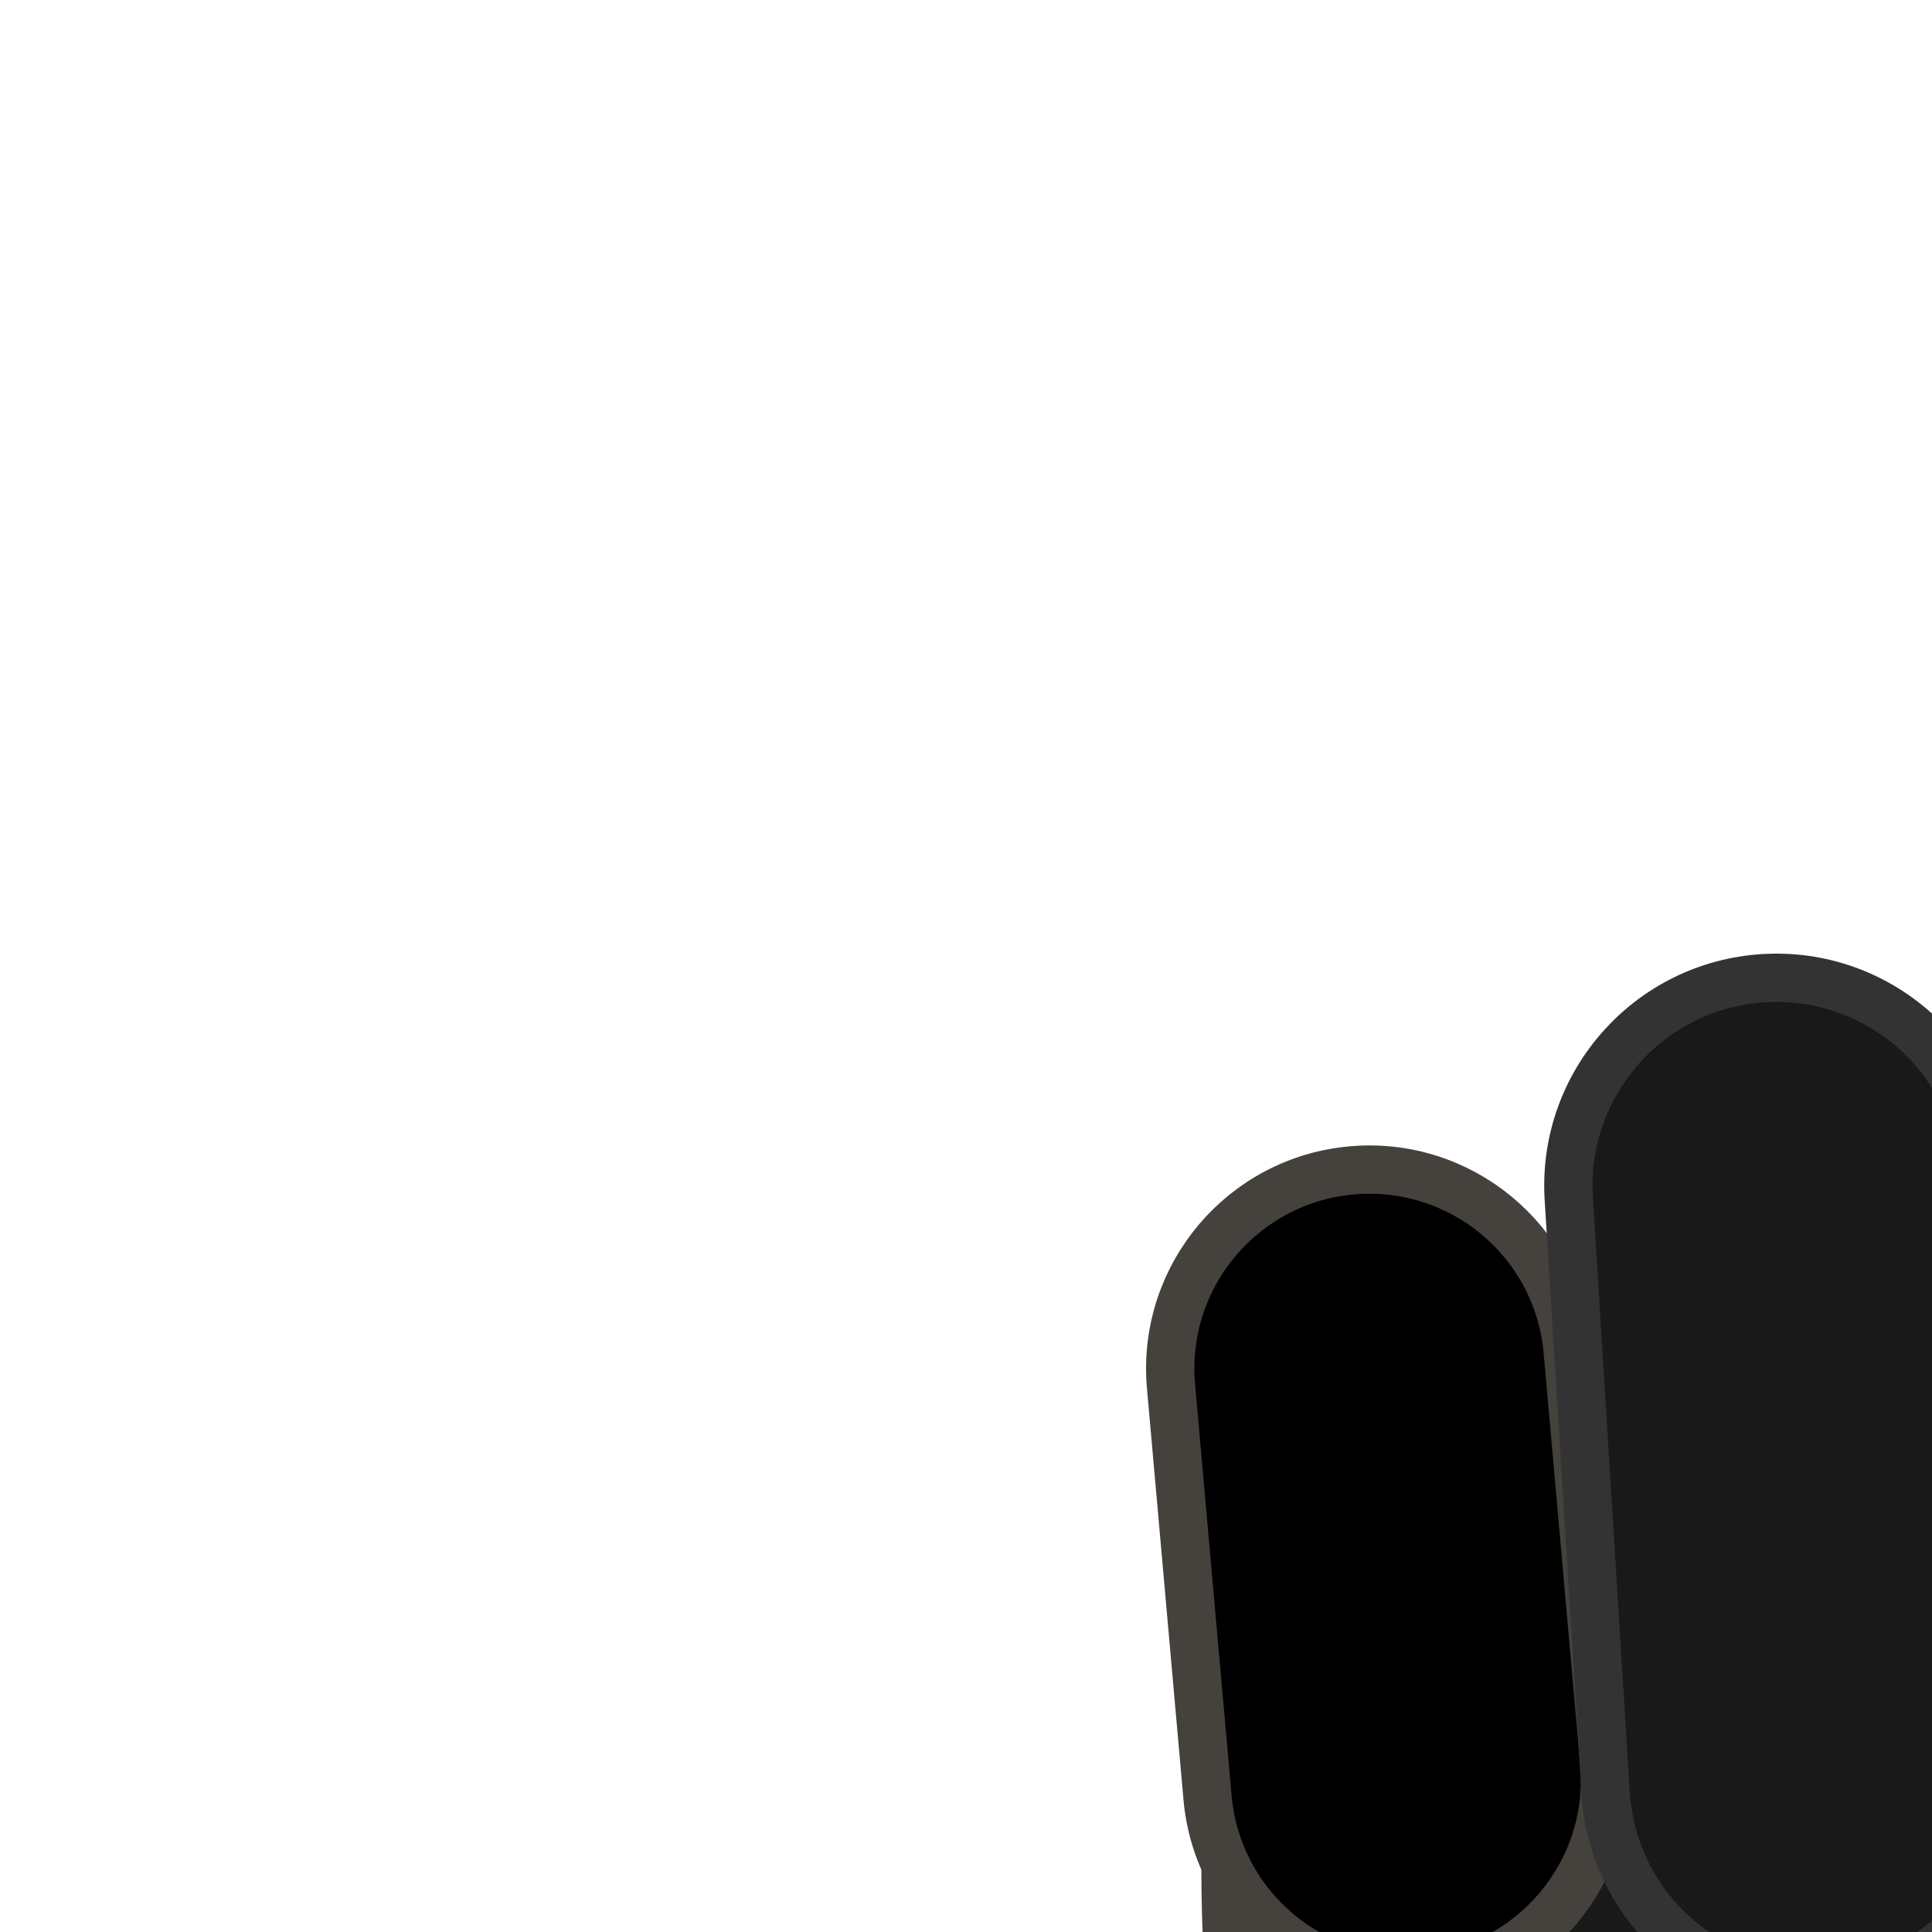
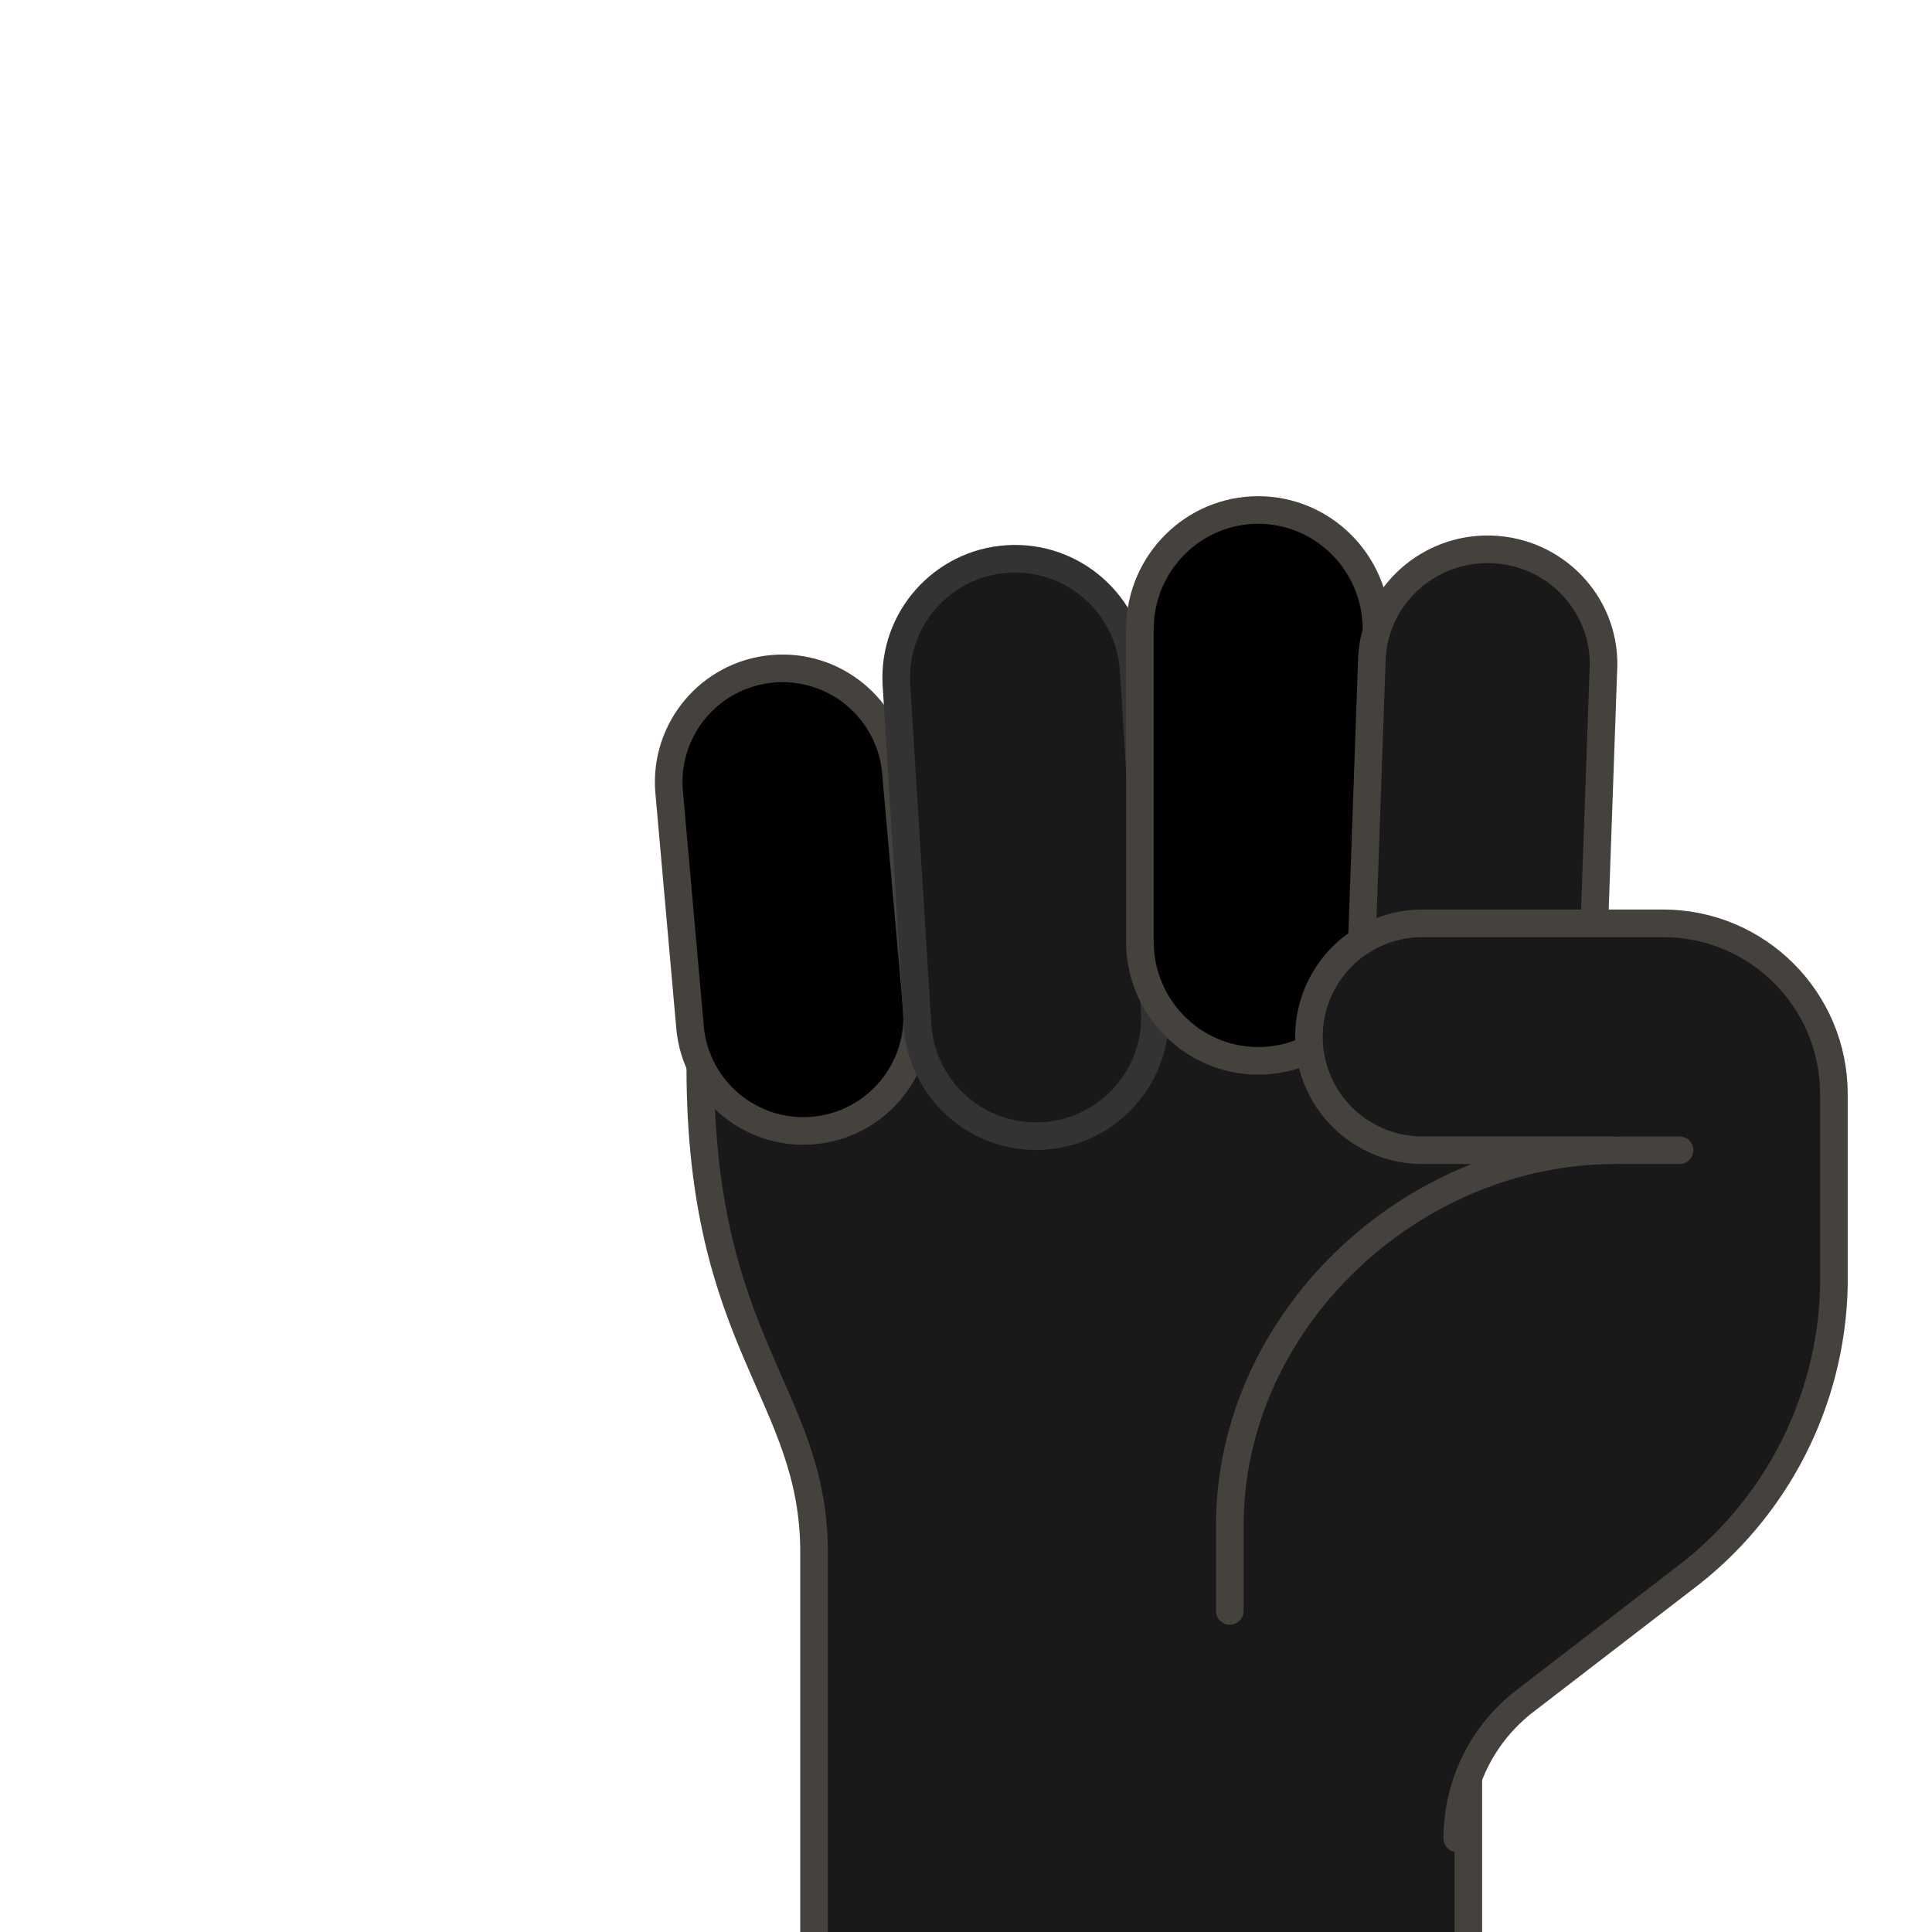
- <svg xmlns="http://www.w3.org/2000/svg" width="40" height="40">
+ <svg xmlns="http://www.w3.org/2000/svg" width="70" height="70">
  <defs>
    <clipPath id="clip-path">
      <circle class="cls-1" cx="50.037" cy="55.782" fill="none" id="svg_1" r="40" />
    </clipPath>
  </defs>
  <g class="layer">
    <rect fill="none" height="30" id="canvas_background" width="30" x="30" y="40" />
  </g>
  <g class="layer">
    <polygon class="cls-4" clip-path="url(#clip-path)" fill="none" id="svg_4" points="36.295 97.855 60 97.683 60 96.283 36.295 96.283 36.295 97.855" stroke="#45413c" stroke-linecap="round" stroke-linejoin="round" />
    <path class="cls-4" clip-path="url(#clip-path)" d="m50.108,29.328a4.123,3.906 0 1 0 -8.245,0l0,1.953a4.123,3.906 0 0 0 -8.245,0l0,1.954a4.123,3.906 0 1 0 -8.245,0l0,5.436c0,10.062 4.122,11.825 4.122,17.577l0,23.206l23.705,-0.163l0,-15.231a6.278,5.948 0 0 1 2.451,-4.715l2.7,-2.029l0.935,-18.645l-9.362,-2.523l0.184,-6.82z" fill="#191919" id="svg_8" stroke="#45413c" stroke-linecap="round" stroke-linejoin="round" />
    <line class="cls-4" clip-path="url(#clip-path)" fill="none" id="svg_9" stroke="#45413c" stroke-linecap="round" stroke-linejoin="round" x1="41.663" x2="41.663" y1="32.01" y2="34.072" />
    <path class="cls-6" clip-path="url(#clip-path)" d="m42.046,36.846c0,-0.084 0,-0.168 -0.008,-0.253l-0.538,-8.693l0,6.85a4.267,4.267 0 0 0 0.546,2.096z" fill="#ff6196" id="svg_15" />
    <path class="cls-6" clip-path="url(#clip-path)" d="m49.979,35.64a4.272,4.272 0 0 0 0.093,-0.89l0,-10.65l-0.348,9.936a4.186,4.186 0 0 0 0.255,1.604z" fill="#ff6196" id="svg_17" stroke="null" />
    <path class="cls-4" clip-path="url(#clip-path)" d="m29.471,40.96a4.122,4.122 0 0 1 -4.47,-3.742l-0.761,-8.569a4.123,4.123 0 0 1 8.213,-0.729l0.761,8.569a4.124,4.124 0 0 1 -3.743,4.471z" fill="#000000" id="svg_18" stroke="#45413c" stroke-linecap="round" stroke-linejoin="round" />
    <path class="cls-4" clip-path="url(#clip-path)" d="m37.806,41.157a4.3,4.3 0 0 1 -4.563,-4.031l-0.766,-12.355a4.306,4.306 0 0 1 8.595,-0.533l0.766,12.355a4.306,4.306 0 0 1 -4.032,4.564z" fill="#191919" id="svg_19" stroke="#333333" stroke-linecap="round" stroke-linejoin="round" />
    <path class="cls-4" clip-path="url(#clip-path)" d="m45.586,38.436a4.287,4.33 0 0 1 -4.286,-4.33l0,-11.364a4.287,4.33 0 0 1 8.573,0l0,11.364a4.286,4.329 0 0 1 -4.287,4.33z" fill="#000000" id="svg_20" stroke="#45413c" stroke-linecap="round" stroke-linejoin="round" />
    <path class="cls-4" clip-path="url(#clip-path)" d="m53.371,38.985a4.2,4.156 0 0 1 -4.048,-4.298l0.386,-10.9a4.2,4.156 0 0 1 8.391,0.291l-0.386,10.9a4.2,4.156 0 0 1 -4.343,4.007l0,-0z" fill="#191919" id="svg_21" stroke="#45413c" stroke-linecap="round" stroke-linejoin="round" />
    <path class="cls-4" clip-path="url(#clip-path)" d="m52.8,66.607a6.278,6.278 0 0 1 2.451,-4.977l5.718,-4.4a13.641,13.641 0 0 0 5.477,-10.62l0,-6.967a6.189,6.189 0 0 0 -6.188,-6.189l-8.658,0a4.111,4.111 0 1 0 0,8.221l6.91,0c-7.4,0 -13.952,6.2 -13.952,13.6l0,3.092" fill="#191919" id="svg_25" stroke="#45413c" stroke-linecap="round" stroke-linejoin="round" />
    <line class="cls-4" clip-path="url(#clip-path)" fill="none" id="svg_26" stroke="#45413c" stroke-linecap="round" stroke-linejoin="round" x1="58.699" x2="60.853" y1="41.676" y2="41.676" />
  </g>
</svg>
